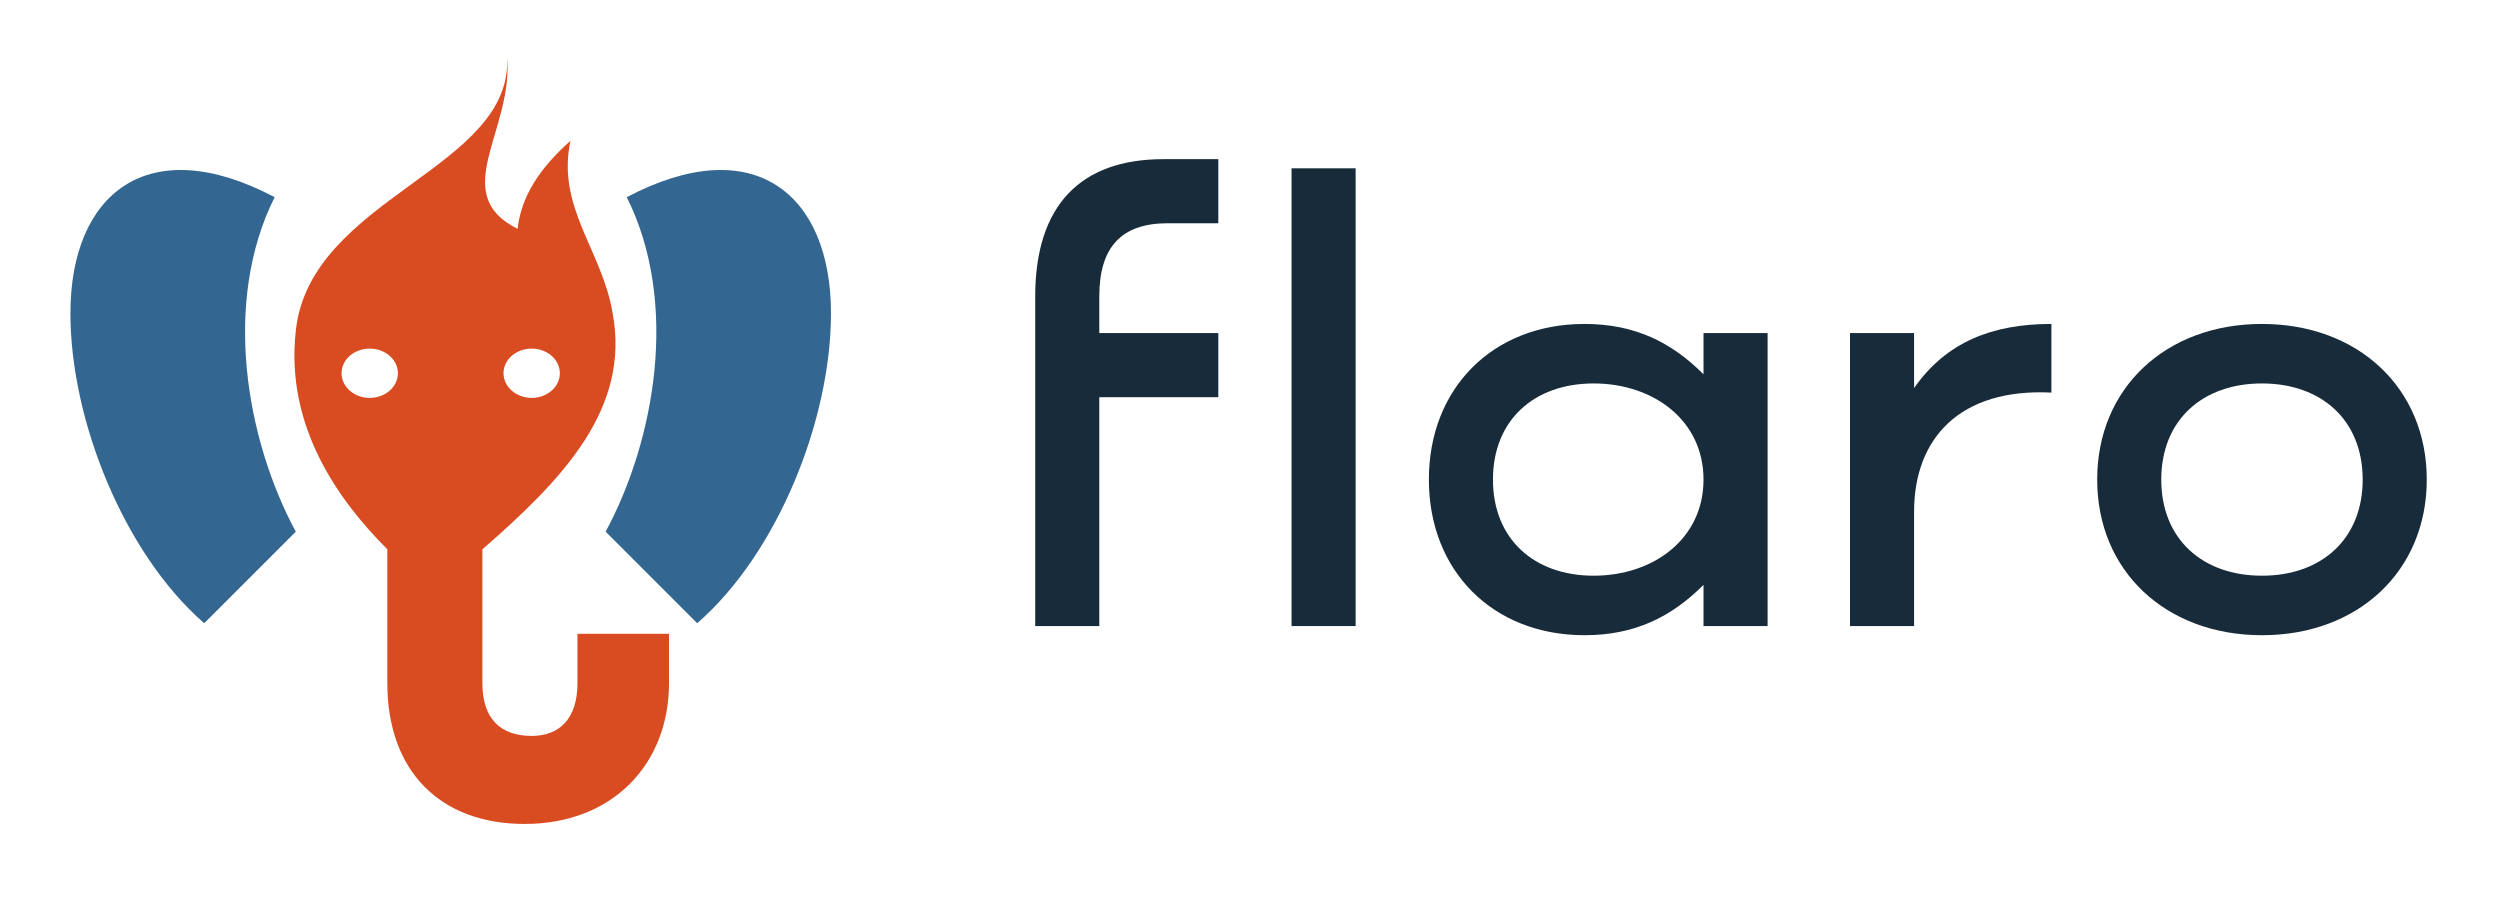
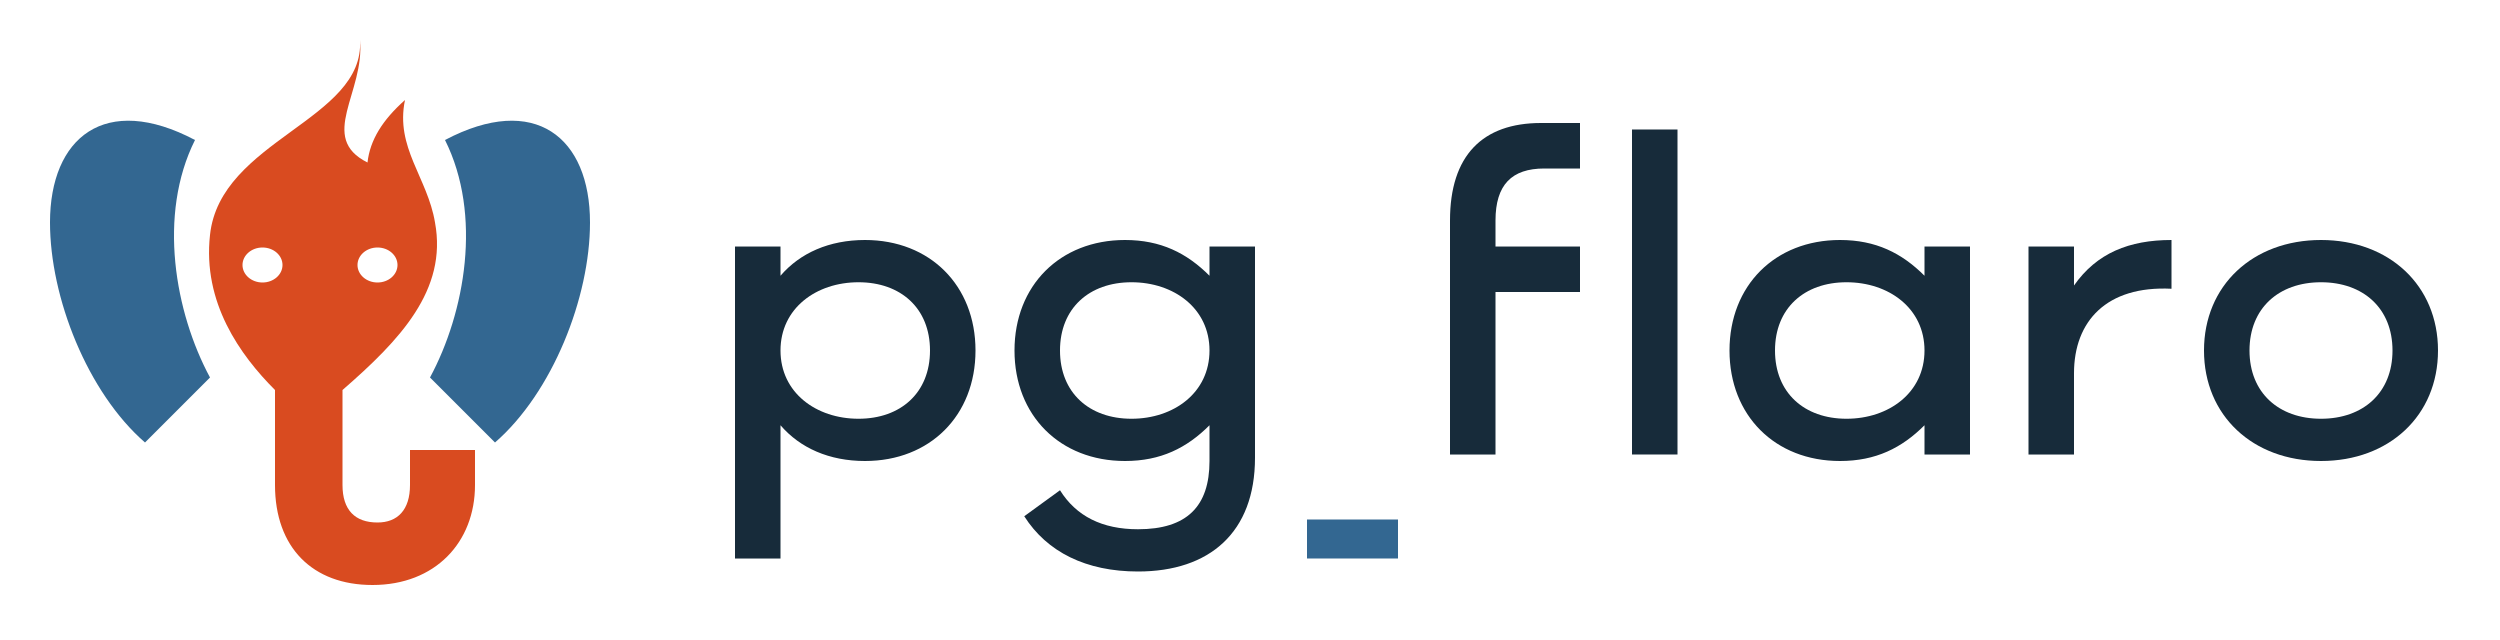
- <svg xmlns="http://www.w3.org/2000/svg" viewBox="0 0 710 256">
+ <svg xmlns="http://www.w3.org/2000/svg" viewBox="0 0 1000 256">
  <path fill="#336791" d="M78 56C42 37 20 55 20 89C20 119 35 157 58 177L84 151C70 125 63 86 78 56Z M178 56C214 37 236 55 236 89C236 119 221 157 198 177L172 151C186 125 193 86 178 56Z" />
  <path fill="#D94B20" fill-rule="evenodd" d="M144 16C146 48 88 56 84 94C81 121 96 142 110 156V194C110 219 125 234 149 234C174 234 190 217 190 194V180H164V194C164 204 159 209 151 209C142 209 137 204 137 194V156C160 136 179 116 174 89C171 71 158 59 162 40C153 48 148 56 147 65C127 55 146 37 144 16Z M113 106A8 7 0 1 1 97 106A8 7 0 1 1 113 106Z M159 106A8 7 0 1 1 143 106A8 7 0 1 1 159 106Z" />
-   <g fill="#172B3A" transform="translate(294 27) scale(1.3)">
-     <g transform="translate(-220 0)">
+   <g transform="translate(294 31) scale(1.3)">
+     <g fill="#172B3A">
+       <path fill-rule="evenodd" d="M0 52H14V61C20 54 29 50 40 50C60 50 74 64 74 84C74 104 60 118 40 118C29 118 20 114 14 107V148H0Z M60 84C60 71 51 63 38 63C25 63 14 71 14 84C14 97 25 105 38 105C51 105 60 97 60 84Z" />
+       <path fill-rule="evenodd" d="M146 52H160V117C160 140 146 152 124 152C108 152 96 146 89 135L100 127C105 135 113 139 124 139C139 139 146 132 146 118V107C139 114 131 118 120 118C100 118 86 104 86 84C86 64 100 50 120 50C131 50 139 54 146 61Z M146 84C146 71 135 63 122 63C109 63 100 71 100 84C100 97 109 105 122 105C135 105 146 97 146 84Z" />
      <path d="M220 116V44C220 24 230 14 248 14H260V28H249C239 28 234 33 234 44V52H260V66H234V116Z" />
      <path d="M276 16H290V116H276Z" />
      <path fill-rule="evenodd" d="M366 52H380V116H366V107C359 114 351 118 340 118C320 118 306 104 306 84C306 64 320 50 340 50C351 50 359 54 366 61Z M366 84C366 71 355 63 342 63C329 63 320 71 320 84C320 97 329 105 342 105C355 105 366 97 366 84Z" />
      <path d="M398 116V52H412V64C419 54 429 50 442 50V65C422 64 412 75 412 91V116Z" />
      <path fill-rule="evenodd" d="M488 50C509 50 524 64 524 84C524 104 509 118 488 118C467 118 452 104 452 84C452 64 467 50 488 50Z M488 63C475 63 466 71 466 84C466 97 475 105 488 105C501 105 510 97 510 84C510 71 501 63 488 63Z" />
    </g>
+     <path fill="#336791" d="M176 136H204V148H176Z" />
  </g>
</svg>
